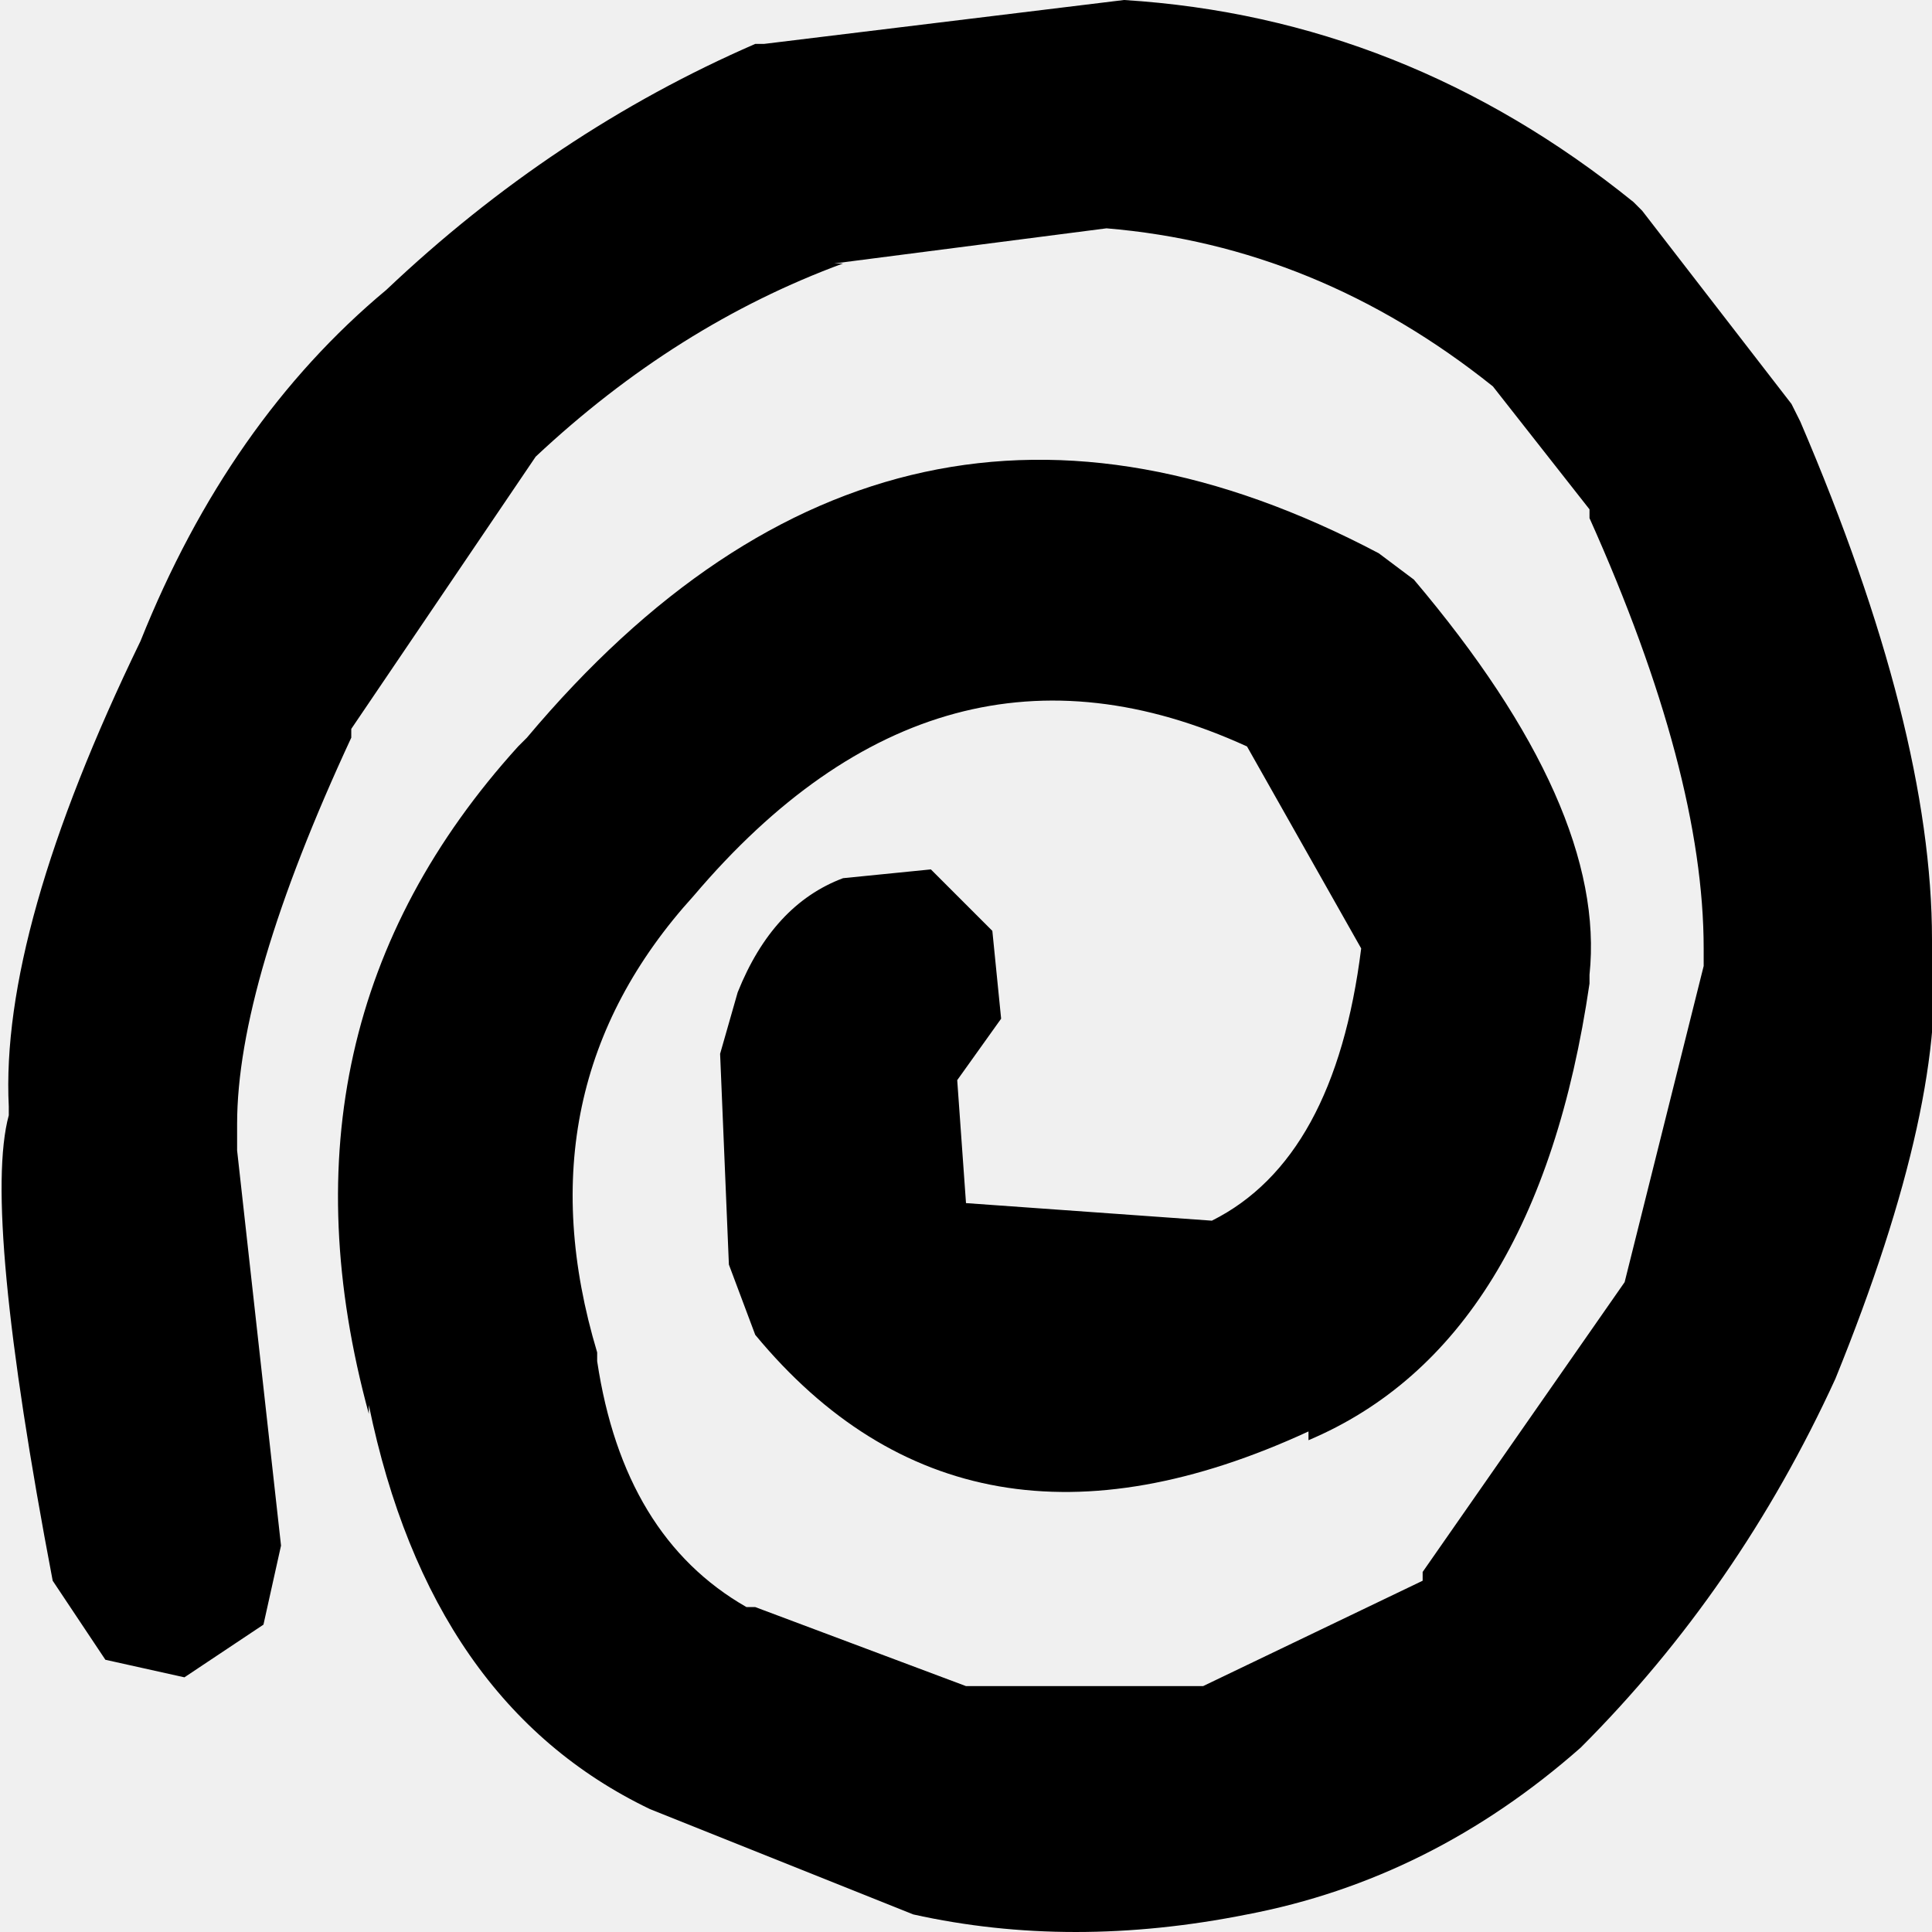
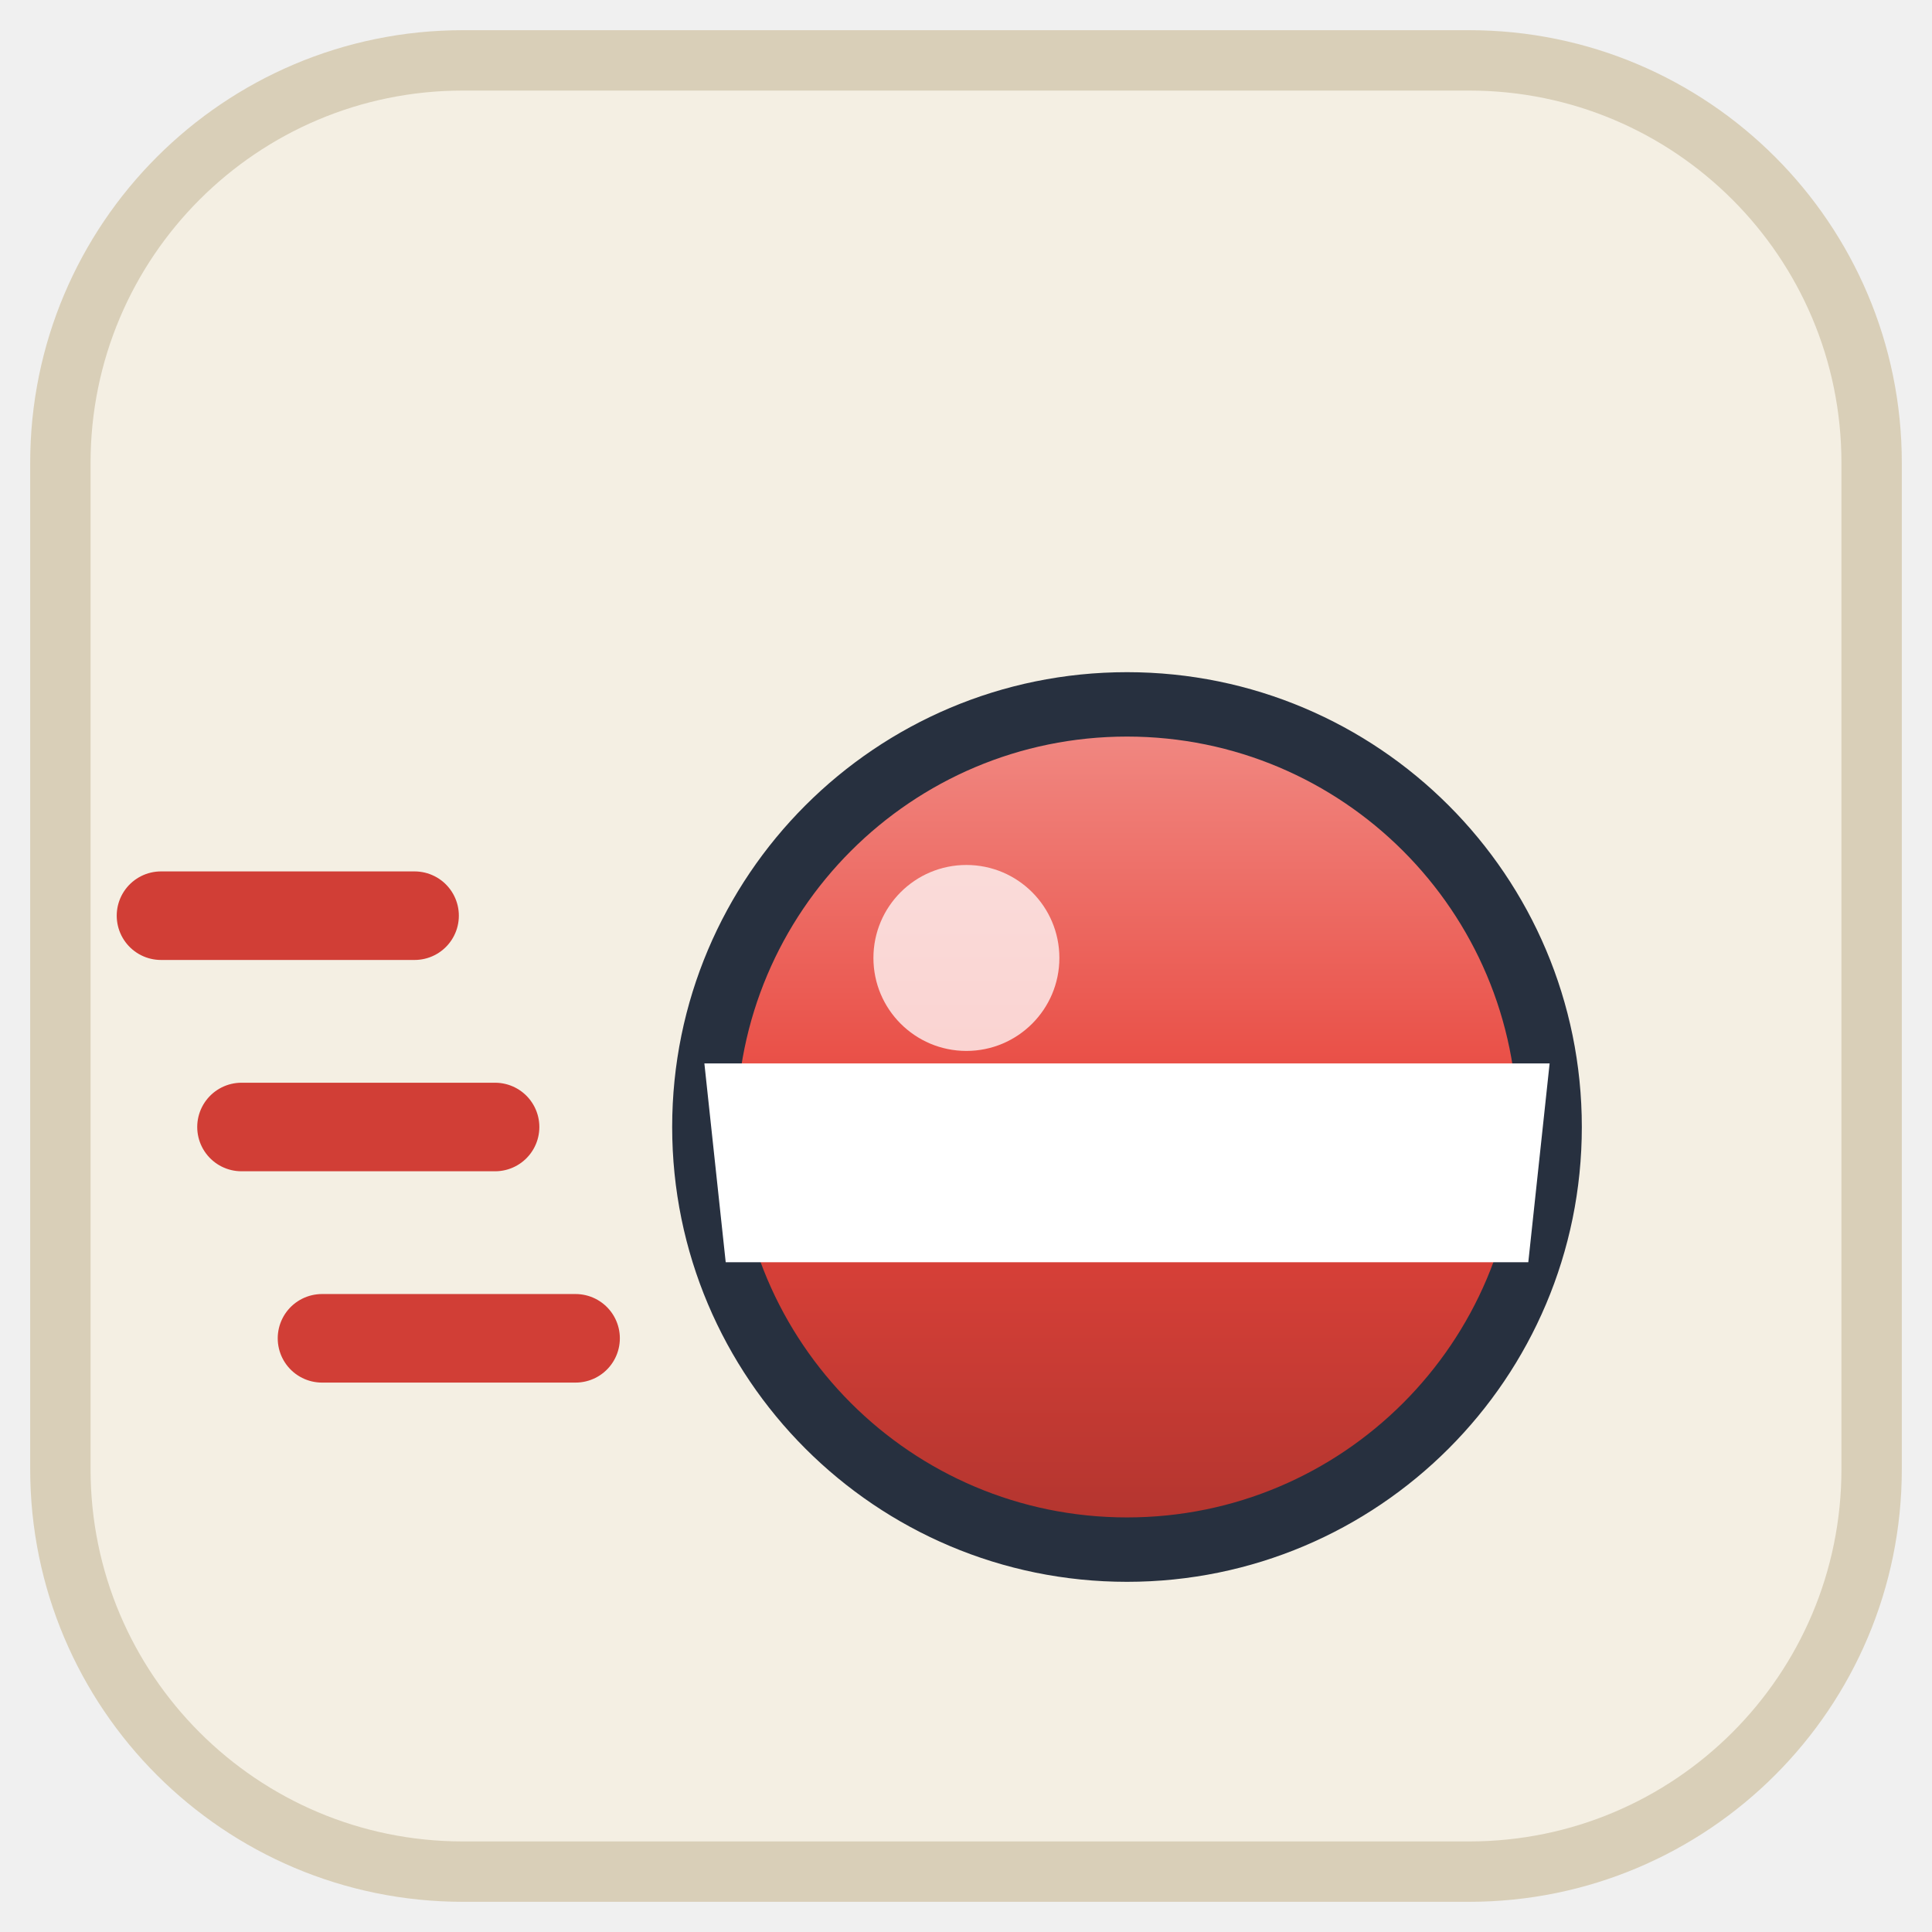
- <svg xmlns="http://www.w3.org/2000/svg" xmlns:ns1="https://www.free-decompiler.com/flash" xmlns:xlink="http://www.w3.org/1999/xlink" ns1:objectType="frame" height="11.0px" width="11.0px">
-   <g transform="matrix(1.0, 0.0, 0.0, 1.0, 5.5, 5.5)">
-     <use ns1:characterId="276" height="11.0" transform="matrix(1.0, 0.0, 0.0, 1.0, 0.0, 0.0)" width="11.0" xlink:href="#shape0" />
+ <svg xmlns="http://www.w3.org/2000/svg" width="48px" height="48px" viewBox="0 0 48 48">
+   <defs>
+     <linearGradient id="g0" x1="0" y1="0" x2="0" y2="1">
+       <stop offset="0" stop-color="#f18c86" />
+       <stop offset="0.5" stop-color="#e8453c" />
+       <stop offset="1" stop-color="#b0342e" />
+     </linearGradient>
+   </defs>
+   <g transform="translate(24 24)">
+     <rect x="-22.5" y="-22.5" width="45" height="45" rx="10" fill="#f4efe3" stroke="#d9cfb8" stroke-width="1.5" />
+     <line x1="-20" y1="-1.25" x2="-13.7" y2="-1.25" stroke="#d13e36" stroke-width="2.2" stroke-linecap="round" />
+     <line x1="-18" y1="4" x2="-11.7" y2="4" stroke="#d13e36" stroke-width="2.2" stroke-linecap="round" />
+     <line x1="-16" y1="9.25" x2="-9.7" y2="9.25" stroke="#d13e36" stroke-width="2.2" stroke-linecap="round" />
+     <circle cx="4" cy="4" r="10.5" fill="url(#g0)" stroke="#27303f" stroke-width="1.6" stroke-linejoin="round" stroke-linecap="round" />
+     <path d="M-6.5 2.42 L14.5 2.42 L13.97 7.36 L-5.97 7.36 Z" fill="#ffffff" stroke="none" />
+     <circle cx="0.01" cy="-0.2" r="2.31" fill="#ffffff" stroke="none" fill-opacity="0.75" />
  </g>
-   <defs>
-     <g id="shape0">
-       <path d="M3.85 -4.3 L4.7 -3.2 4.75 -3.1 Q5.5 -1.35 5.5 -0.15 5.6 0.75 4.95 2.35 4.4 3.55 3.5 4.45 2.65 5.2 1.6 5.4 0.6 5.6 -0.3 5.4 L-1.8 4.8 Q-3.05 4.2 -3.4 2.5 L-3.4 2.55 Q-4.0 0.35 -2.55 -1.25 L-2.5 -1.3 Q-0.4 -3.8 2.35 -2.35 L2.55 -2.2 Q3.65 -0.9 3.55 0.05 L3.55 0.1 Q3.25 2.15 1.95 2.7 L1.95 2.65 Q0.0 3.55 -1.2 2.1 L-1.35 1.7 -1.4 0.5 -1.3 0.15 Q-1.1 -0.35 -0.7 -0.5 L-0.2 -0.55 0.15 -0.2 0.2 0.3 -0.05 0.65 0.0 1.35 1.4 1.45 Q2.1 1.1 2.25 -0.1 L1.6 -1.25 Q-0.15 -2.05 -1.55 -0.4 -2.55 0.7 -2.1 2.2 L-2.1 2.25 Q-1.95 3.25 -1.25 3.65 L-1.2 3.65 0.0 4.1 1.35 4.1 2.6 3.5 2.6 3.45 3.75 1.8 4.2 0.0 4.2 -0.1 Q4.2 -1.1 3.55 -2.55 L3.55 -2.6 3.0 -3.3 Q2.0 -4.1 0.8 -4.2 L-0.75 -4.0 -0.7 -4.0 Q-1.65 -3.65 -2.45 -2.9 L-3.5 -1.35 -3.5 -1.3 Q-4.15 0.1 -4.15 0.9 L-4.15 1.05 -3.9 3.3 -4.0 3.75 -4.45 4.05 -4.9 3.95 -5.2 3.5 Q-5.6 1.4 -5.45 0.85 L-5.45 0.8 Q-5.5 -0.2 -4.7 -1.85 -4.2 -3.1 -3.3 -3.85 -2.35 -4.75 -1.2 -5.25 L-1.15 -5.25 0.9 -5.5 Q2.5 -5.4 3.8 -4.35 L3.85 -4.3" fill="#000000" fill-rule="evenodd" stroke="none" />
-     </g>
-   </defs>
</svg>
